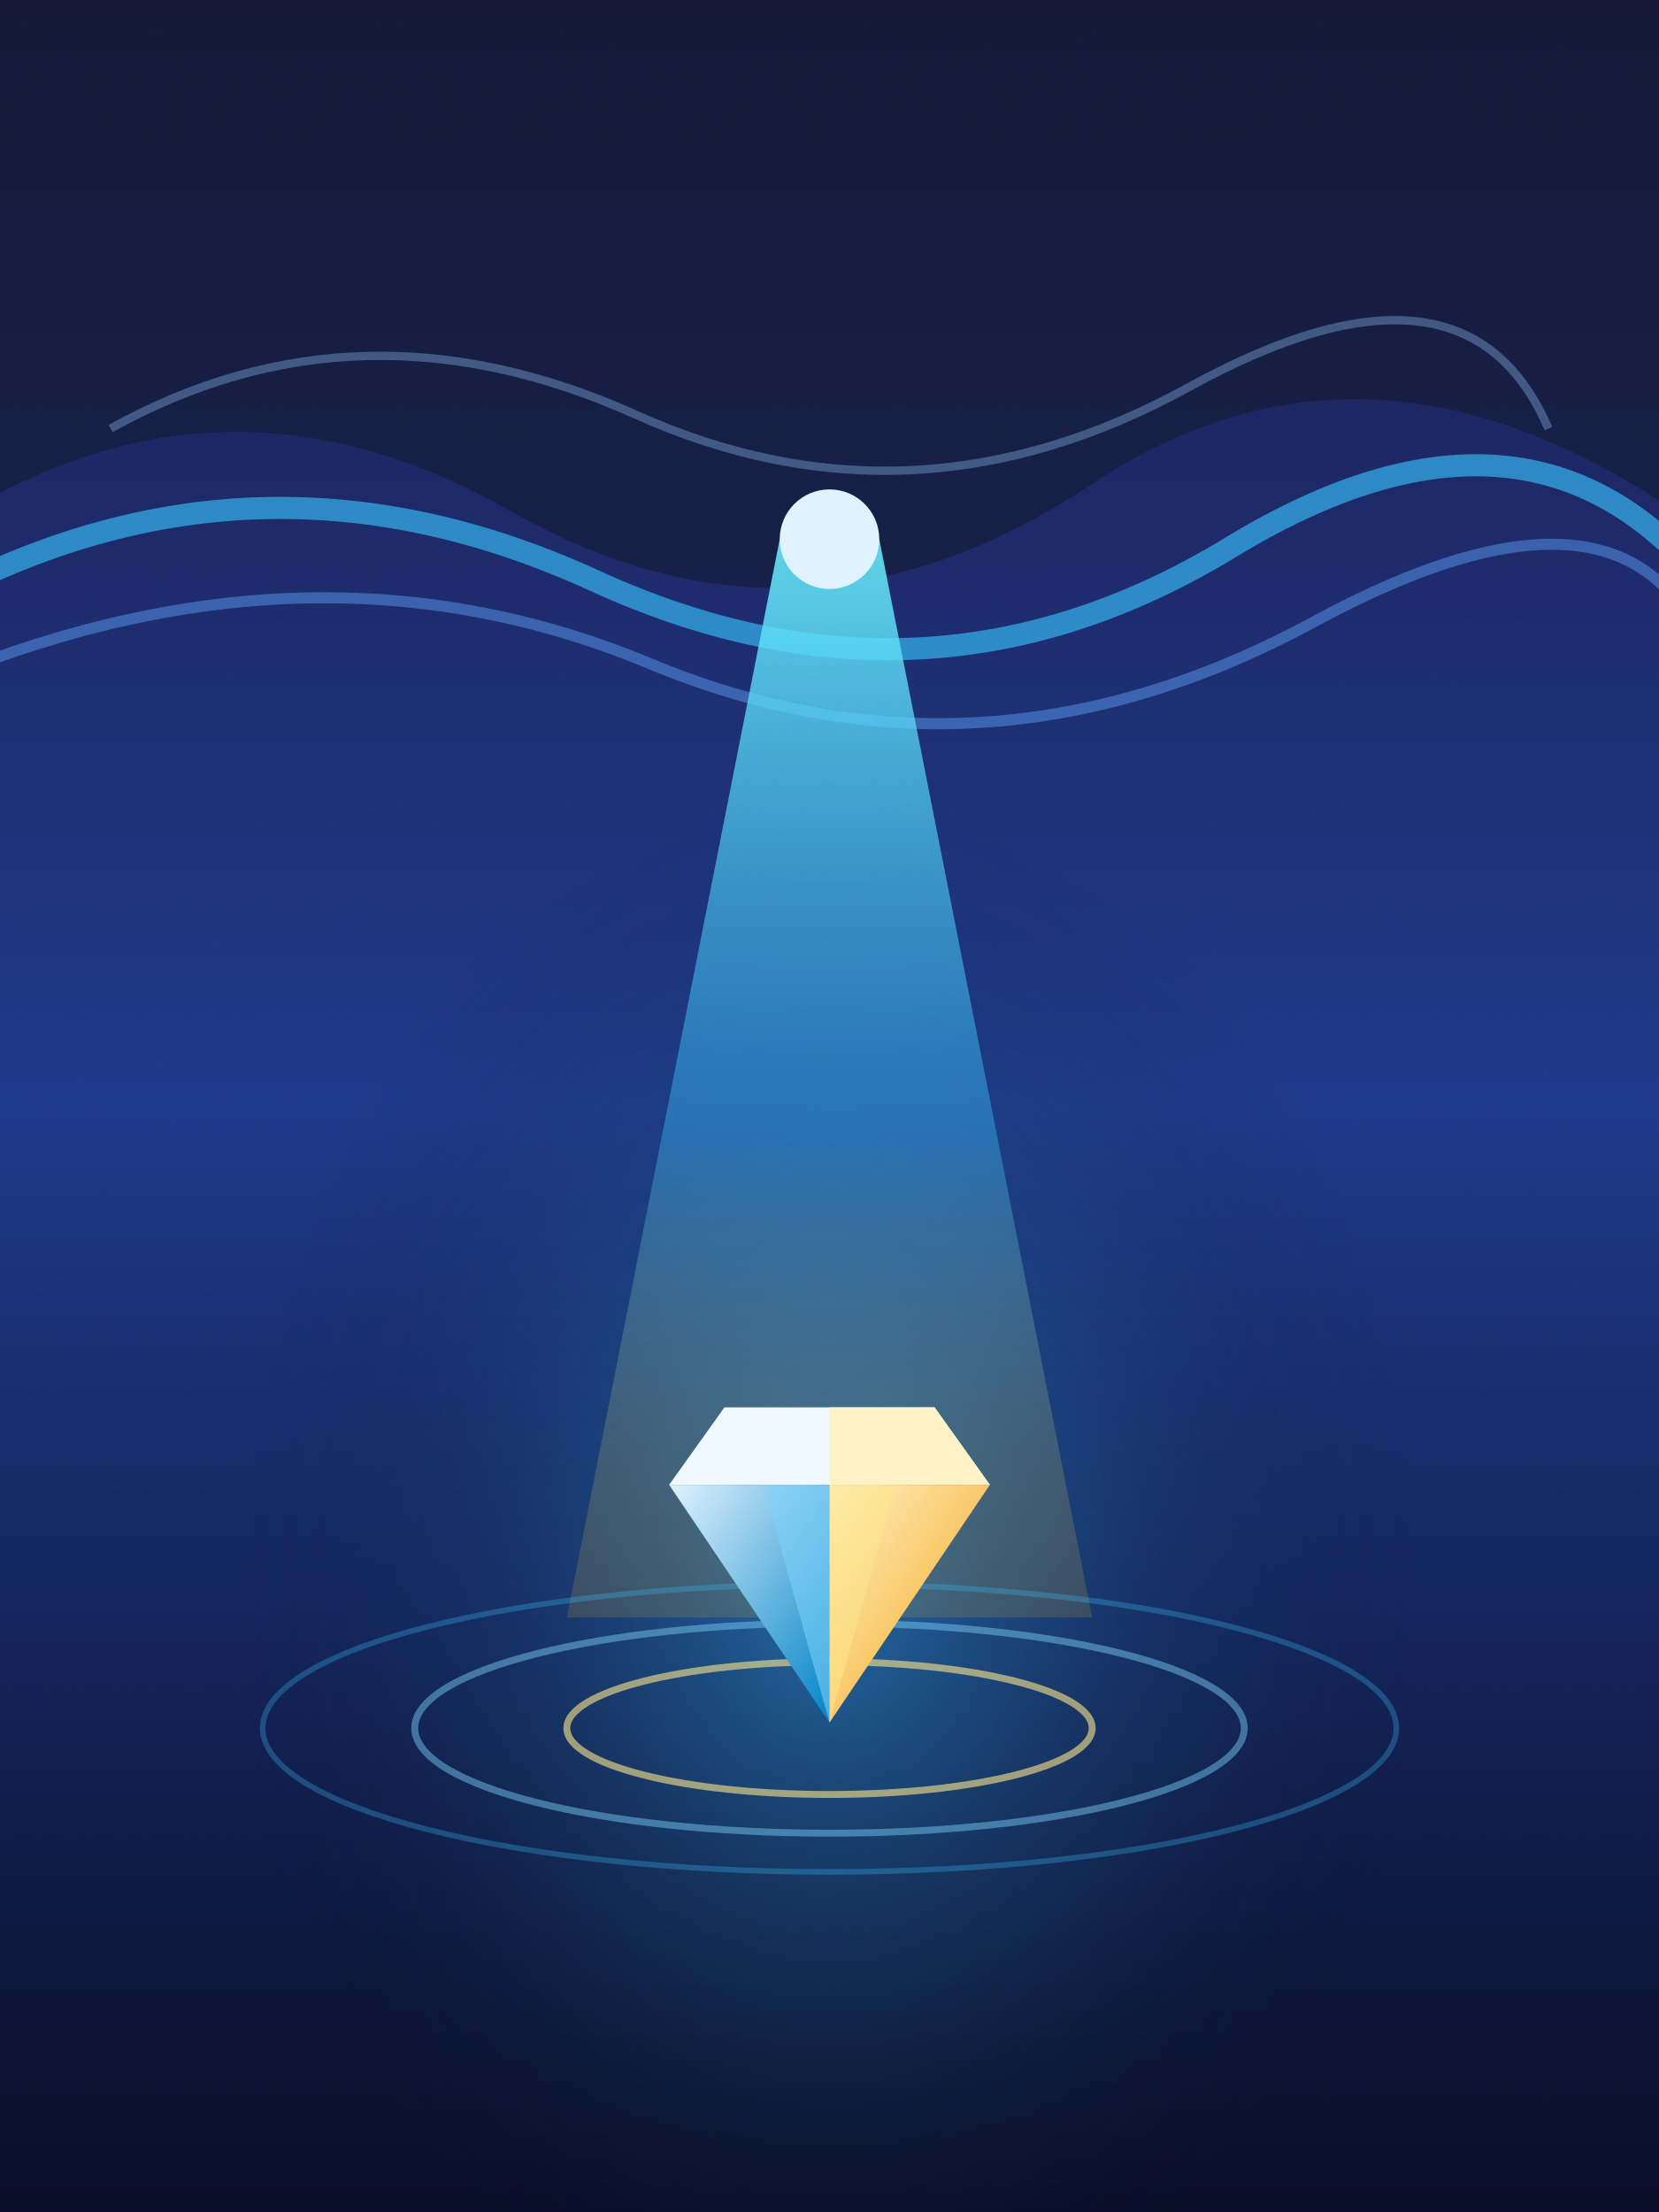
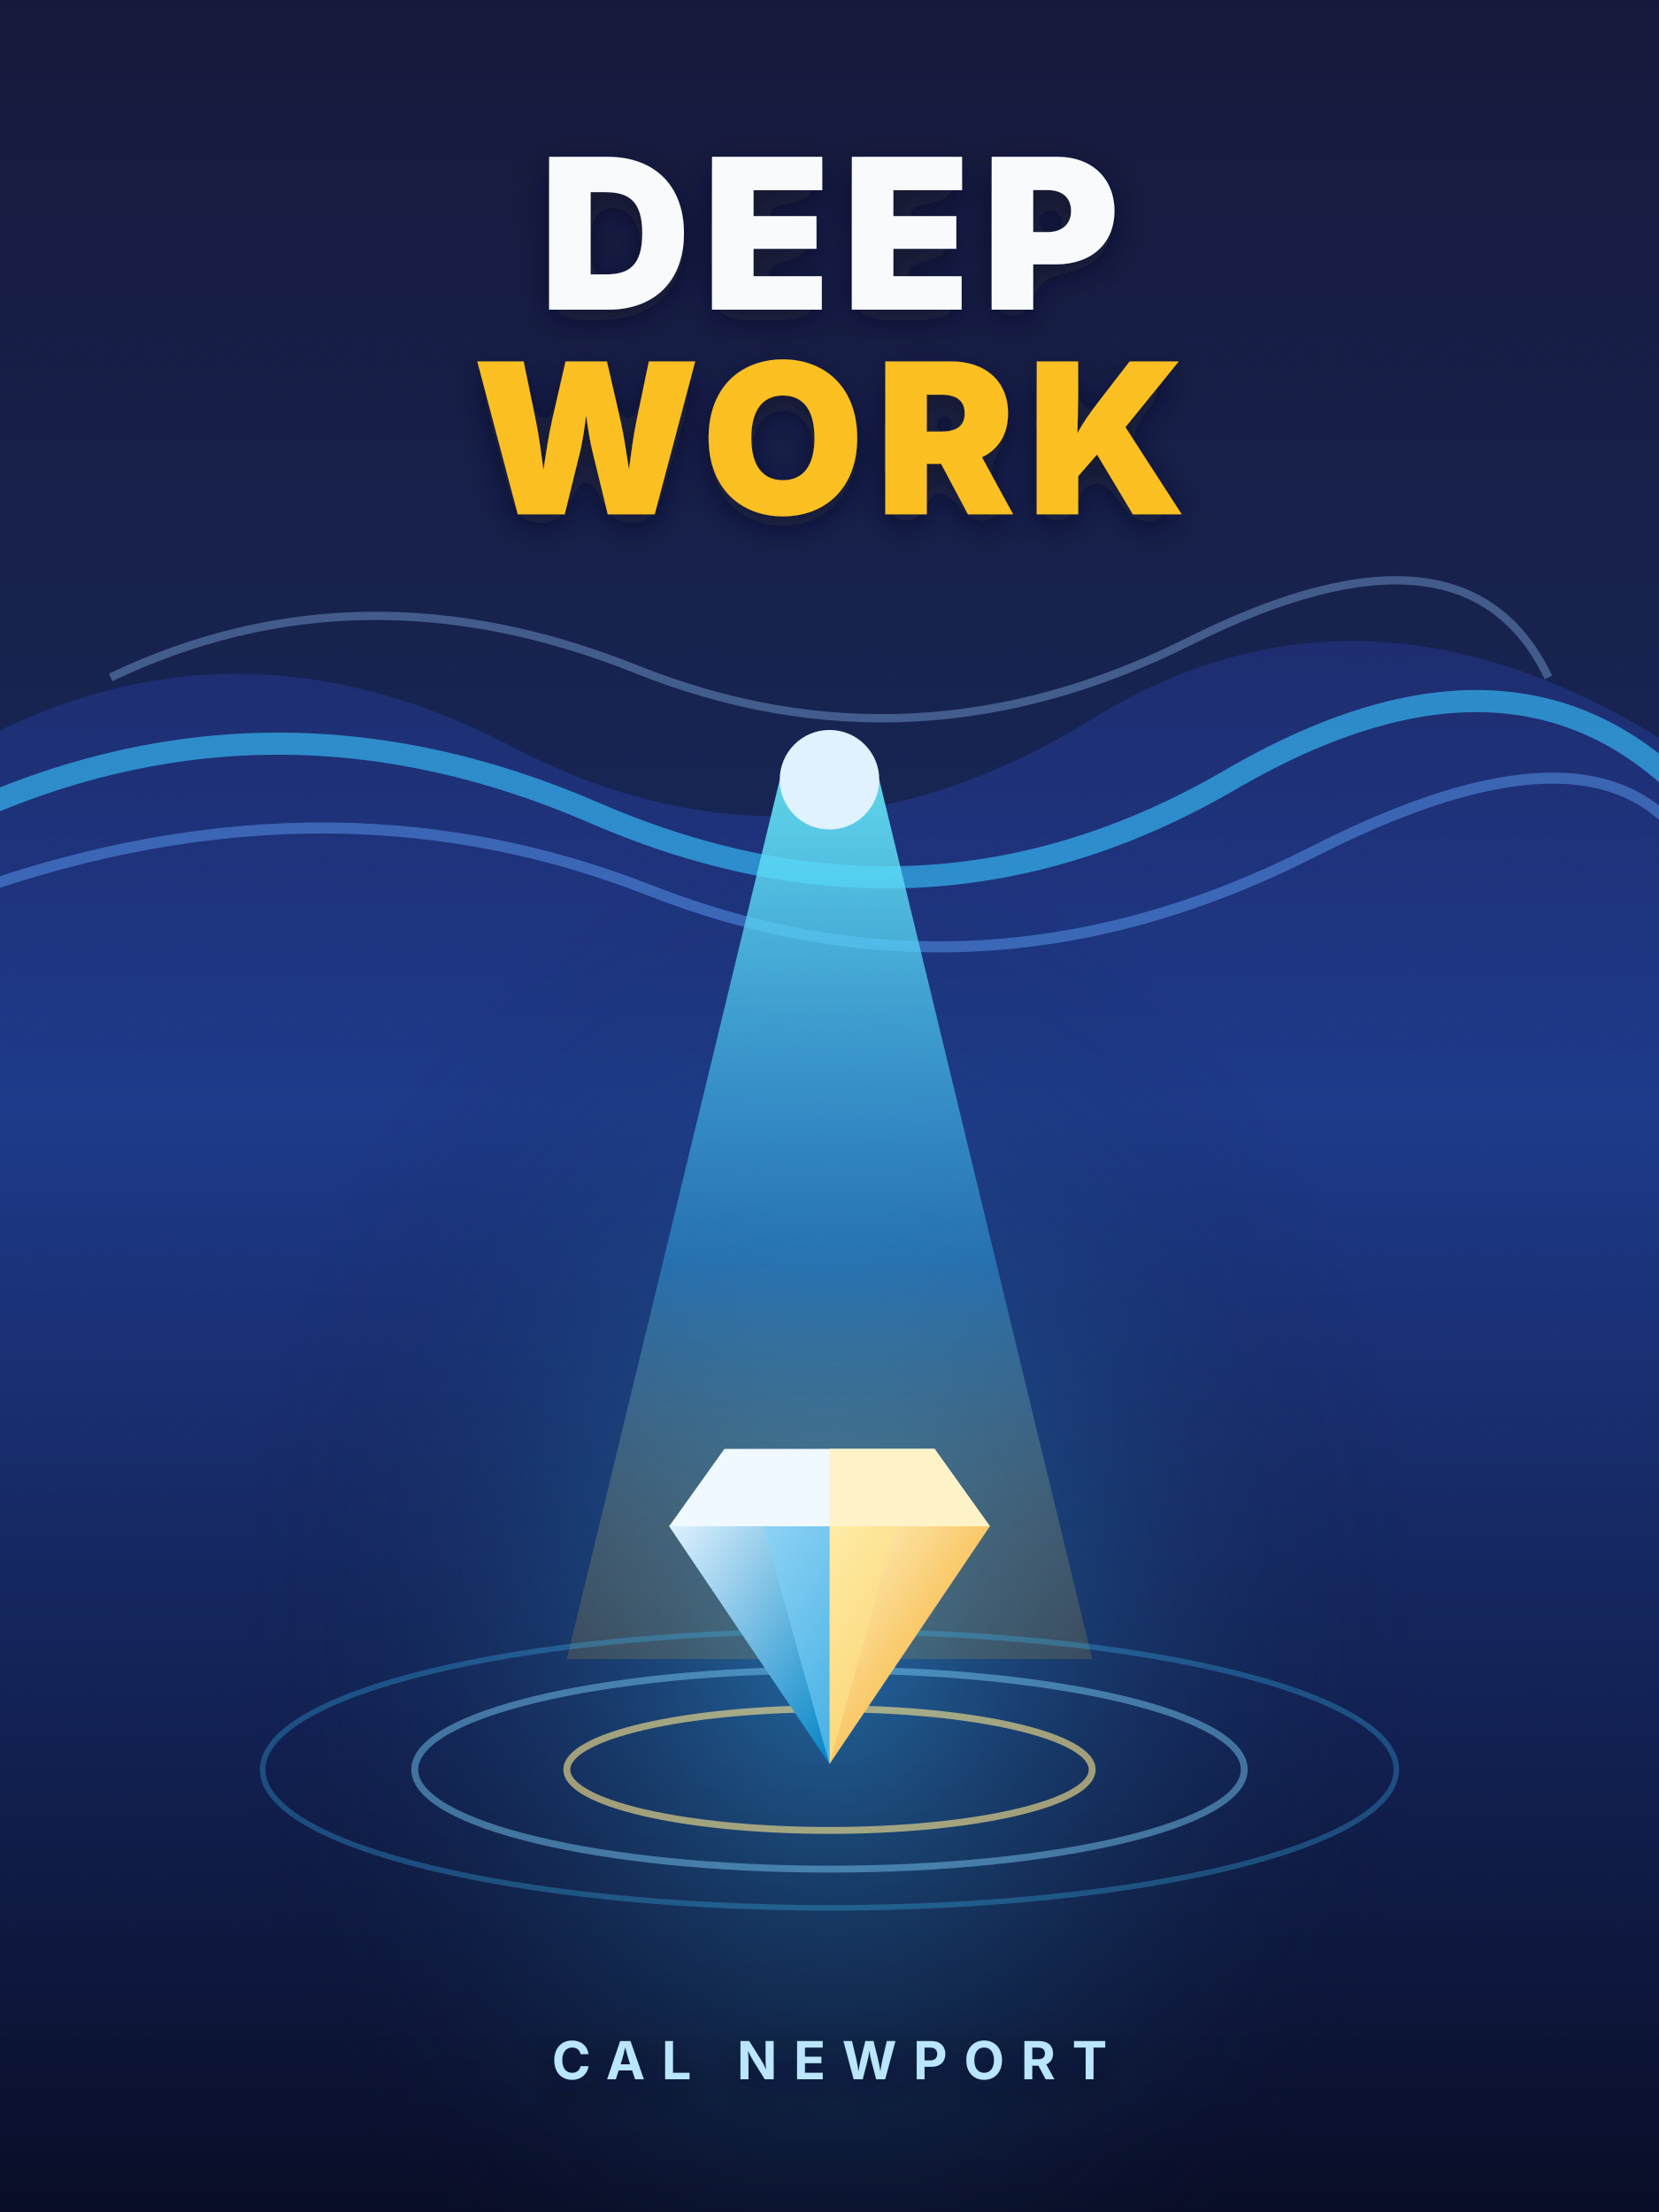
<svg xmlns="http://www.w3.org/2000/svg" viewBox="0 0 600 800" width="600" height="800">
  <defs>
    <linearGradient id="bgGrad" x1="0" y1="0" x2="0" y2="1">
      <stop offset="0%" stop-color="#1E1B4B" />
      <stop offset="50%" stop-color="#1E3A8A" />
      <stop offset="100%" stop-color="#090D26" />
    </linearGradient>
    <linearGradient id="beamGrad" x1="0" y1="0" x2="0" y2="1">
      <stop offset="0%" stop-color="#67E8F9" stop-opacity="0.9" />
      <stop offset="55%" stop-color="#38BDF8" stop-opacity="0.4" />
      <stop offset="100%" stop-color="#FBBF24" stop-opacity="0.15" />
    </linearGradient>
    <linearGradient id="gemLeft" x1="0" y1="0" x2="1" y2="1">
      <stop offset="0%" stop-color="#E0F2FE" />
      <stop offset="100%" stop-color="#0284C7" />
    </linearGradient>
    <linearGradient id="gemRight" x1="0" y1="0" x2="1" y2="1">
      <stop offset="0%" stop-color="#FEF3C7" />
      <stop offset="100%" stop-color="#F59E0B" />
    </linearGradient>
-     <radialGradient id="gemGlow" cx="50%" cy="72%" r="36%">
+     <radialGradient id="gemGlow" cx="50%" cy="74%" r="36%">
      <stop offset="0%" stop-color="#38BDF8" stop-opacity="0.45" />
      <stop offset="100%" stop-color="#090D26" stop-opacity="0" />
    </radialGradient>
+     <filter id="textShadow" x="-20%" y="-20%" width="140%" height="140%">
+       <feDropShadow dx="0" dy="4" stdDeviation="6" flood-color="#090D26" flood-opacity="0.65" />
+     </filter>
    <filter id="grain" x="0%" y="0%" width="100%" height="100%">
      <feTurbulence type="fractalNoise" baseFrequency="0.75" numOctaves="3" stitchTiles="stitch" />
      <feColorMatrix type="matrix" values="1 0 0 0 0  0 1 0 0 0  0 0 1 0 0  0 0 0 0.06 0" />
    </filter>
  </defs>
  <rect width="600" height="800" fill="url(#bgGrad)" />
  <rect width="600" height="800" fill="url(#gemGlow)" />
-   <path d="M-20 190 Q80 125 185 185 T395 175 T620 195 L620 0 L-20 0 Z" fill="#0F172A" opacity="0.55" />
-   <path d="M-20 215 Q95 155 215 210 T445 198 T620 215" fill="none" stroke="#38BDF8" stroke-width="8" opacity="0.65" />
-   <path d="M-20 245 Q115 190 235 240 T475 225 T620 245" fill="none" stroke="#60A5FA" stroke-width="4" opacity="0.45" />
-   <path d="M40 155 Q130 105 230 150 T430 140 T560 155" fill="none" stroke="#93C5FD" stroke-width="3" opacity="0.35" />
-   <polygon points="282,195 318,195 395,585 205,585" fill="url(#beamGrad)" />
-   <circle cx="300" cy="195" r="18" fill="#E0F2FE" />
-   <ellipse cx="300" cy="625" rx="205" ry="52" fill="none" stroke="#38BDF8" stroke-width="2" opacity="0.3" />
-   <ellipse cx="300" cy="625" rx="150" ry="38" fill="none" stroke="#7DD3FC" stroke-width="2.5" opacity="0.45" />
-   <ellipse cx="300" cy="625" rx="95" ry="24" fill="none" stroke="#FDE68A" stroke-width="2.5" opacity="0.6" />
-   <g transform="translate(300, 565)">
+   <path d="M-20 275 Q80 215 185 270 T395 260 T620 280 L620 0 L-20 0 Z" fill="#0F172A" opacity="0.48" />
+   <path d="M-20 298 Q95 242 215 294 T445 282 T620 298" fill="none" stroke="#38BDF8" stroke-width="8" opacity="0.65" />
+   <path d="M-20 326 Q115 275 235 322 T475 308 T620 326" fill="none" stroke="#60A5FA" stroke-width="4" opacity="0.45" />
+   <path d="M40 245 Q130 202 230 242 T430 232 T560 245" fill="none" stroke="#93C5FD" stroke-width="3" opacity="0.35" />
+   <polygon points="282,282 318,282 395,600 205,600" fill="url(#beamGrad)" />
+   <circle cx="300" cy="282" r="18" fill="#E0F2FE" />
+   <ellipse cx="300" cy="640" rx="205" ry="50" fill="none" stroke="#38BDF8" stroke-width="2" opacity="0.3" />
+   <ellipse cx="300" cy="640" rx="150" ry="36" fill="none" stroke="#7DD3FC" stroke-width="2.5" opacity="0.45" />
+   <ellipse cx="300" cy="640" rx="95" ry="22" fill="none" stroke="#FDE68A" stroke-width="2.5" opacity="0.6" />
+   <g transform="translate(300, 580)">
    <polygon points="-58,-28 58,-28 38,-56 -38,-56" fill="#F0F9FF" />
    <polygon points="0,-28 58,-28 38,-56 0,-56" fill="#FEF3C7" />
    <polygon points="-58,-28 0,-28 0,58" fill="url(#gemLeft)" />
    <polygon points="0,-28 58,-28 0,58" fill="url(#gemRight)" />
    <polygon points="-24,-28 0,-28 0,58" fill="#7DD3FC" opacity="0.55" />
    <polygon points="0,-28 24,-28 0,58" fill="#FDE68A" opacity="0.55" />
  </g>
+   <g filter="url(#textShadow)" text-anchor="middle" font-family="'Inter', 'Segoe UI', system-ui, -apple-system, sans-serif">
+     <text x="300" y="112" fill="#F8FAFC" font-size="76" font-weight="900" letter-spacing="4">DEEP</text>
+     <text x="300" y="186" fill="#FBBF24" font-size="76" font-weight="900" letter-spacing="4">WORK</text>
+     <text x="300" y="752" fill="#BAE6FD" font-size="19" font-weight="700" letter-spacing="6">CAL NEWPORT</text>
+   </g>
  <rect width="600" height="800" fill="#FFFFFF" filter="url(#grain)" opacity="0.35" style="mix-blend-mode: overlay;" />
</svg>
